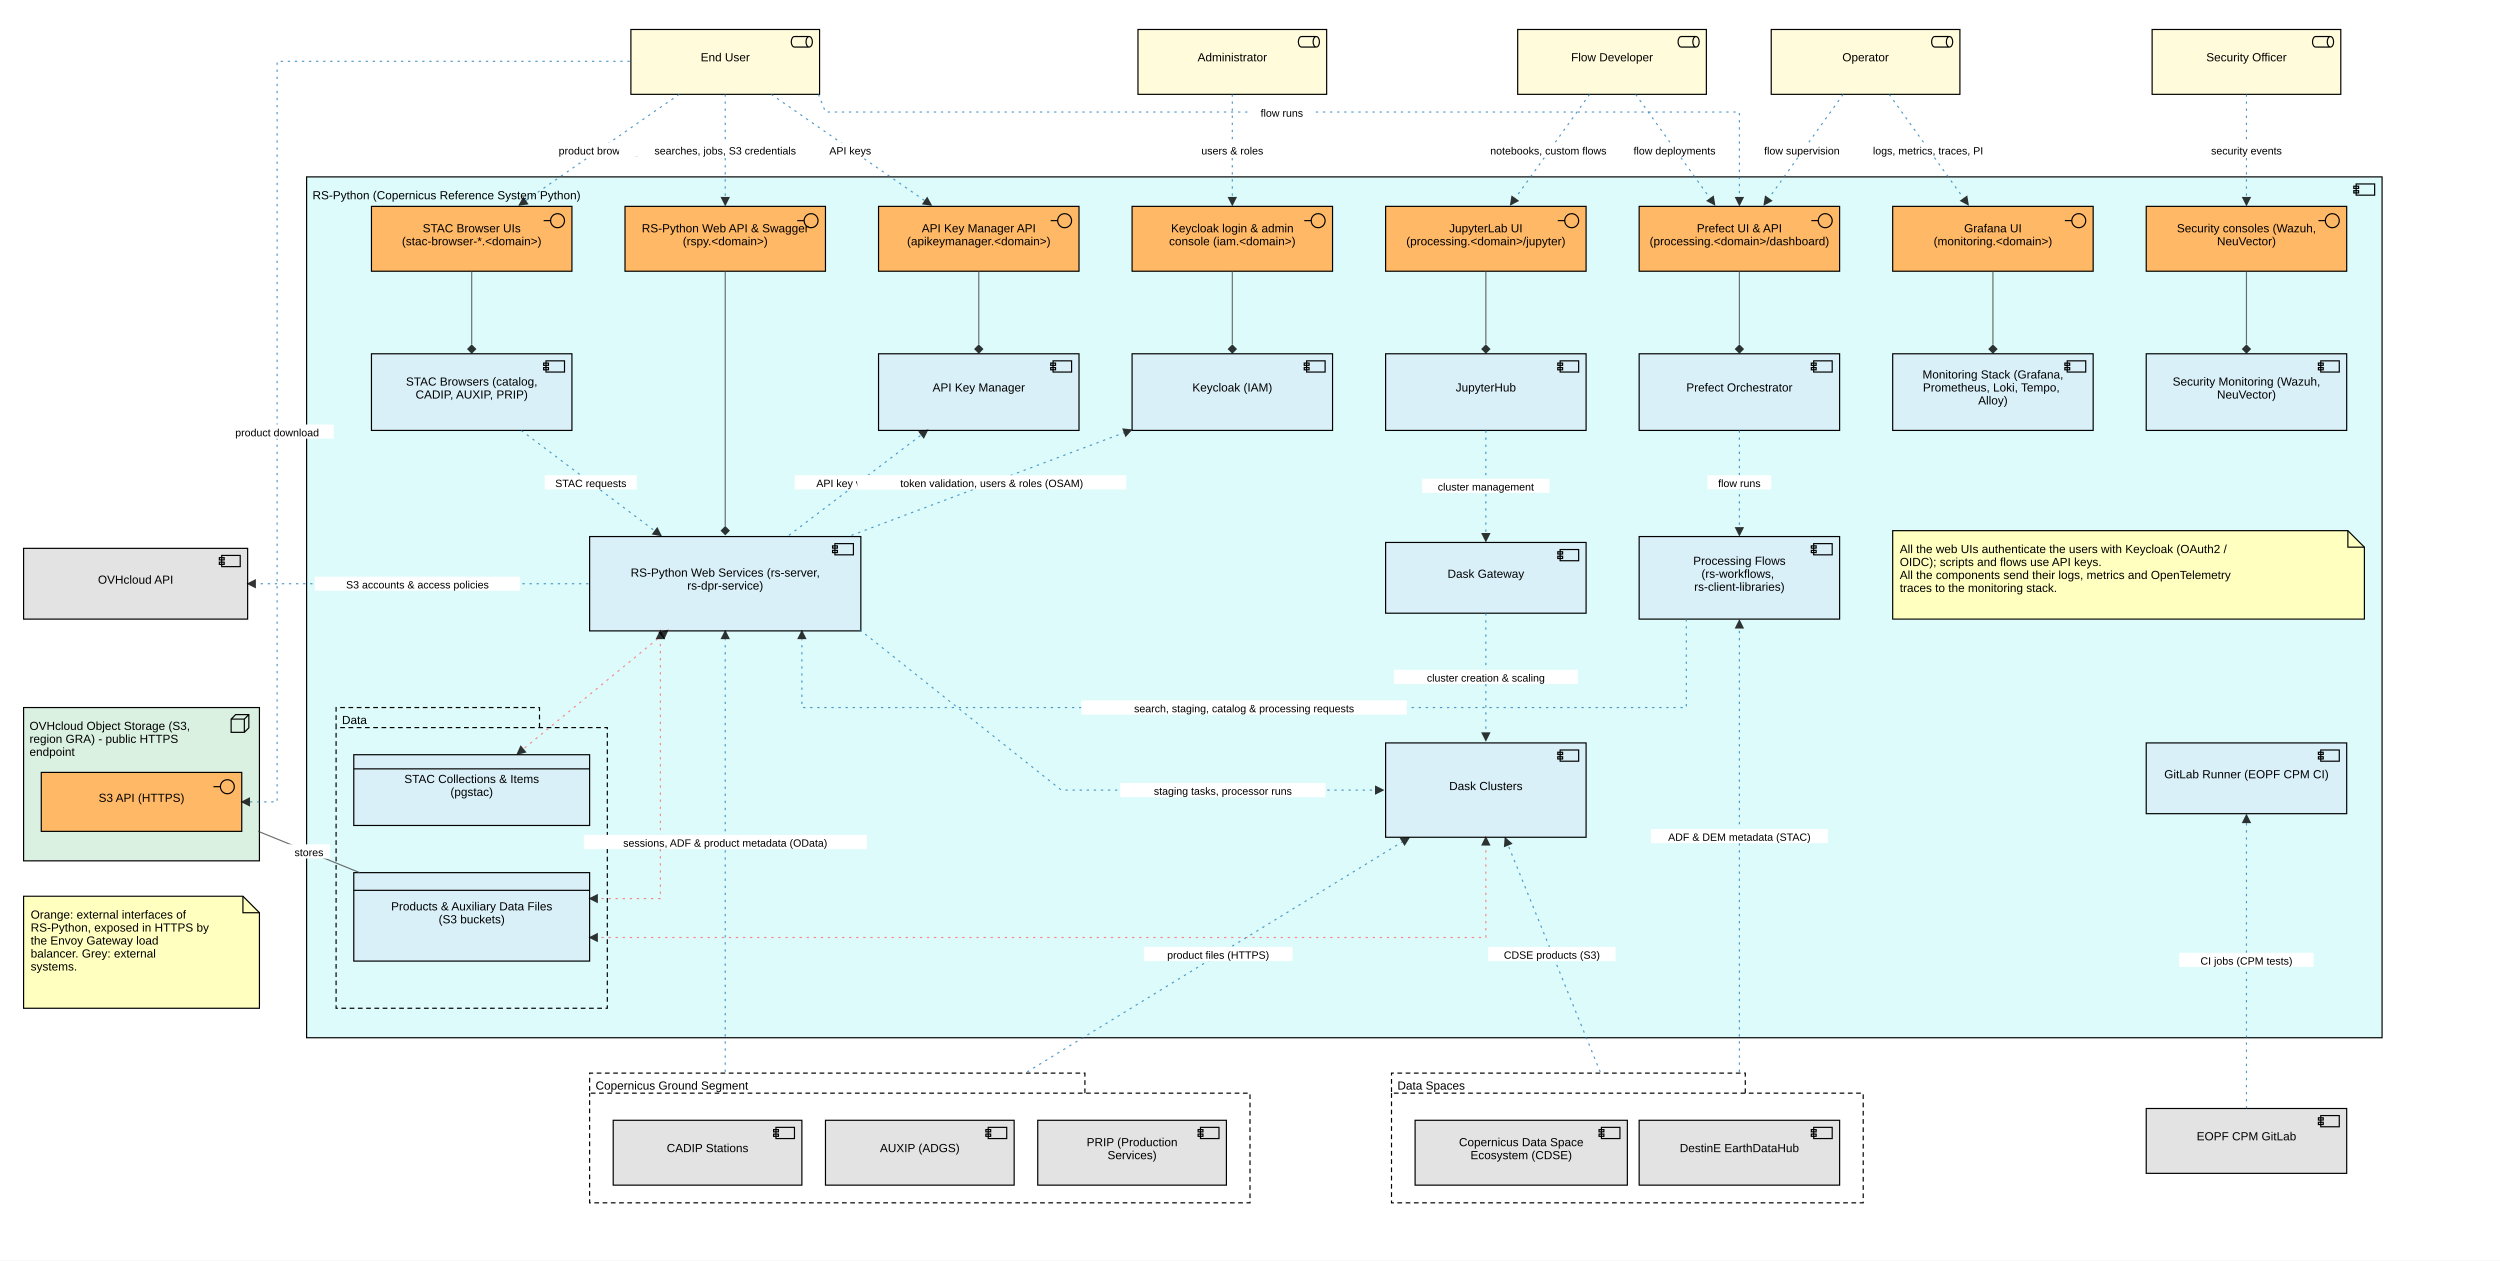
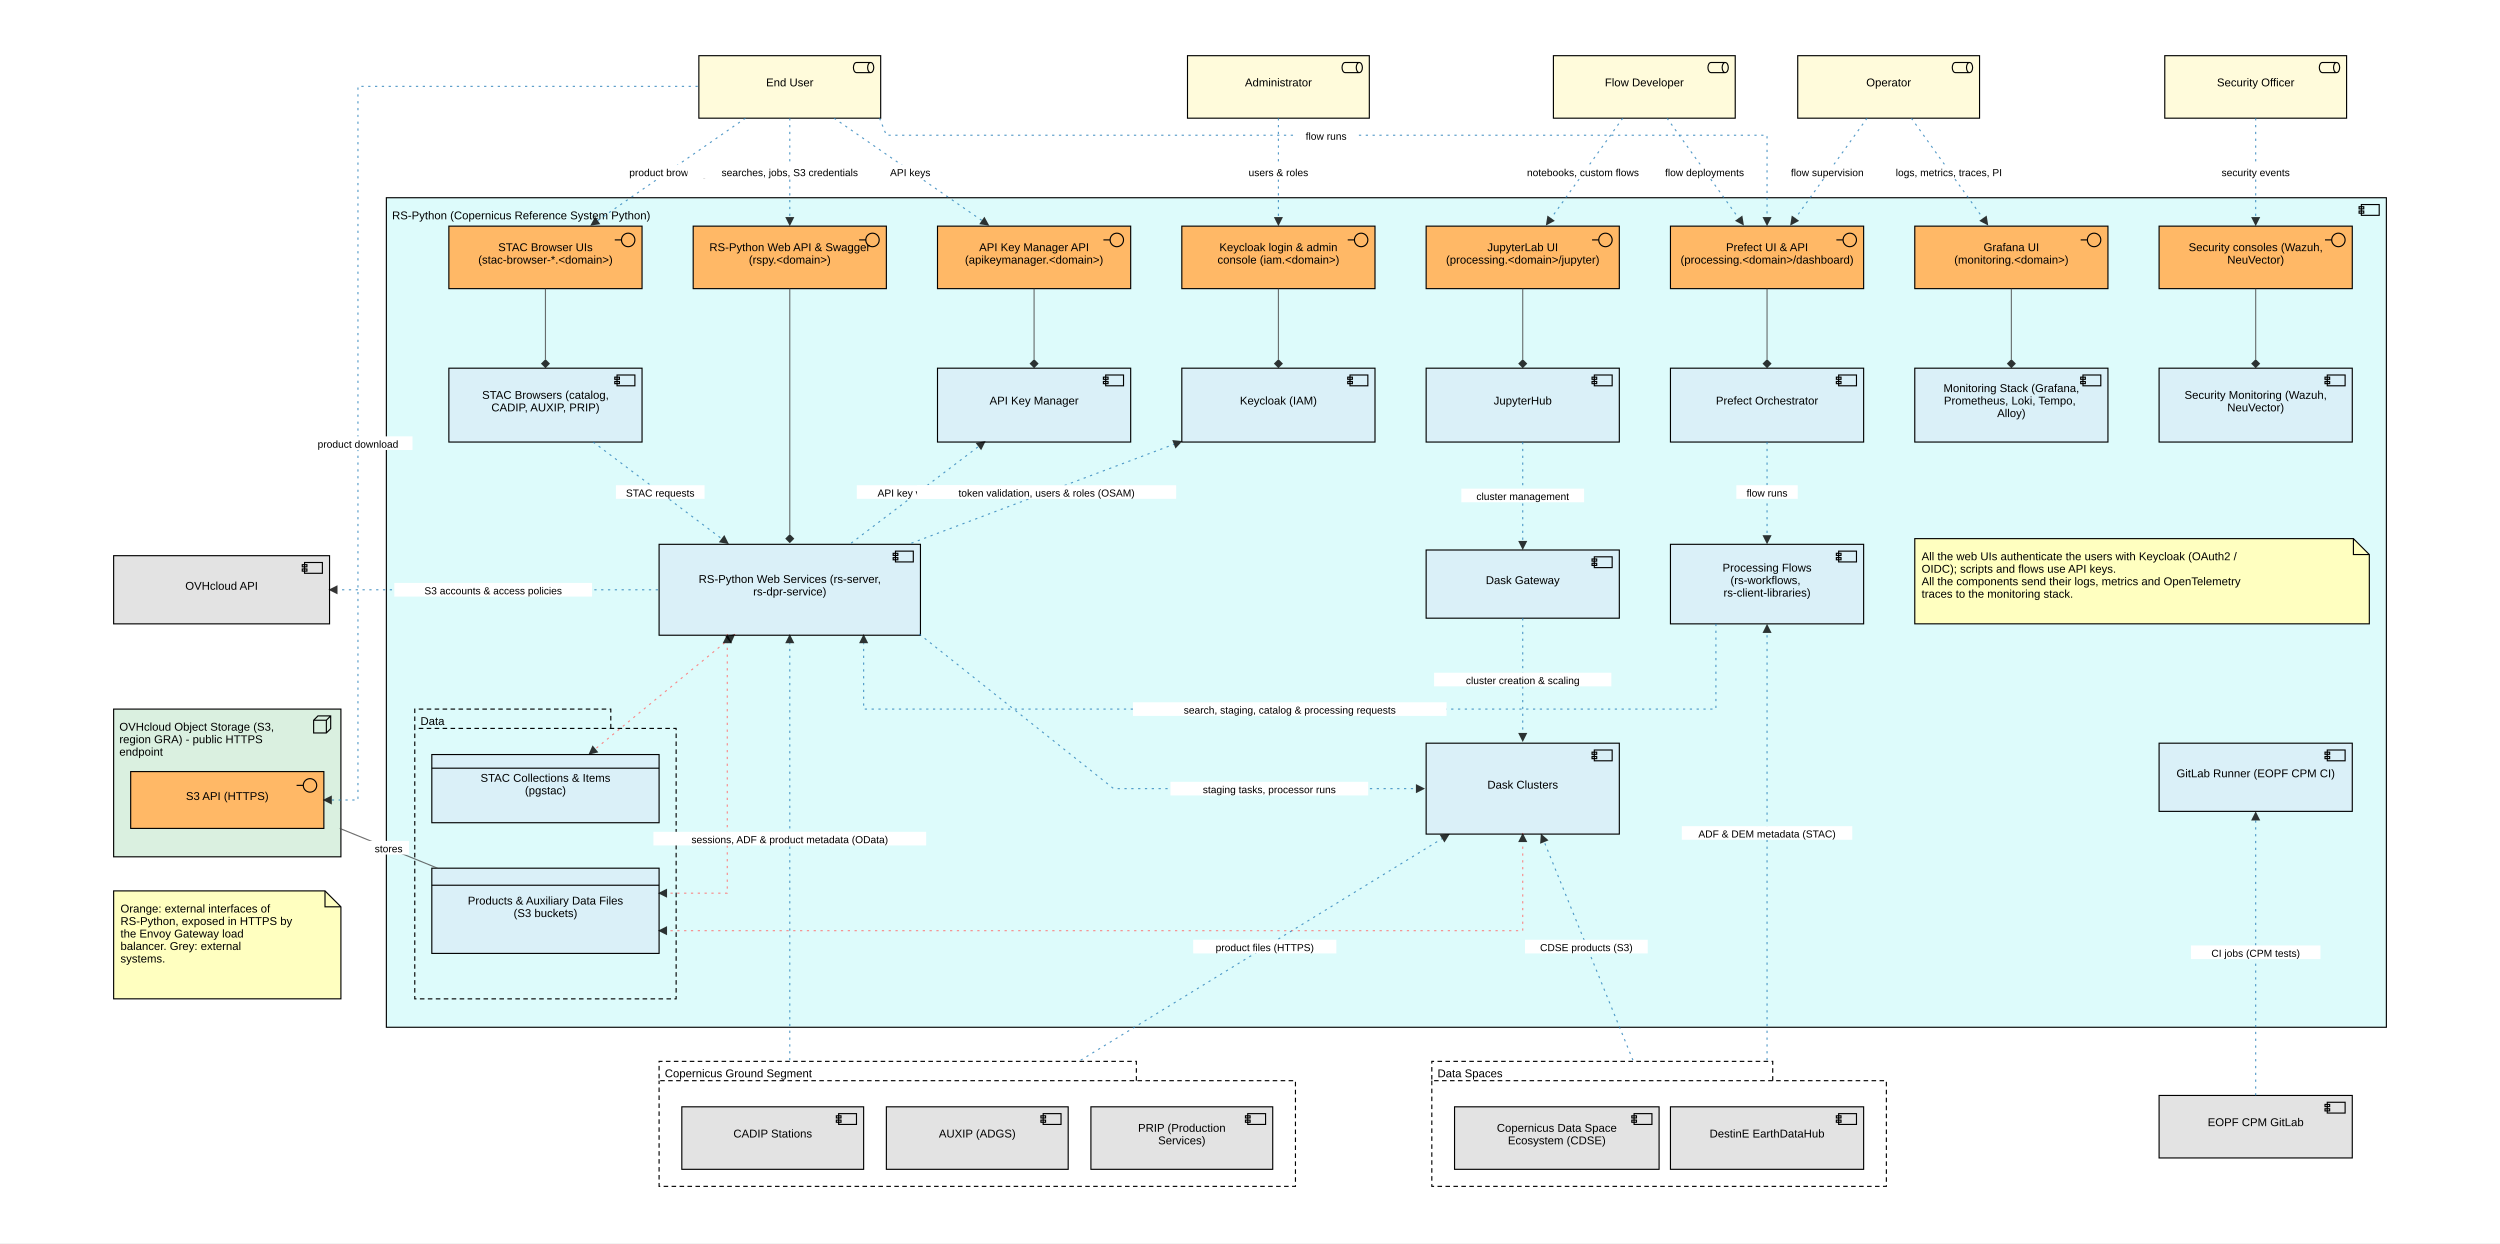
- <svg xmlns="http://www.w3.org/2000/svg" width="2120" height="1069" viewBox="0 0 2120 1069">
+ <svg xmlns="http://www.w3.org/2000/svg" width="2200" height="1094" viewBox="-80 -24 2200 1094">
  <defs>
    <marker id="arrowhead" markerWidth="8" markerHeight="8" refX="6" refY="4" orient="auto">
      <polygon points="0 0, 8 4, 0 8" fill="black" />
    </marker>
    <marker id="arrow-filled" markerWidth="8" markerHeight="8" refX="0" refY="4" orient="auto">
      <polygon points="0 0, 8 4, 0 8" fill="black" />
    </marker>
    <marker id="arrow-hollow" markerWidth="8" markerHeight="8" refX="0" refY="4" orient="auto">
      <polygon points="0 0, 8 4, 0 8" fill="white" stroke="black" stroke-width="1" />
    </marker>
    <marker id="arrow-start" markerWidth="8" markerHeight="8" refX="0" refY="4" orient="auto">
      <polygon points="8 0, 0 4, 8 8" fill="black" />
    </marker>
    <marker id="diamond-filled" markerWidth="8" markerHeight="8" refX="8" refY="4" orient="auto">
      <polygon points="4 0, 8 4, 4 8, 0 4" fill="black" />
    </marker>
    <marker id="diamond-hollow" markerWidth="8" markerHeight="8" refX="8" refY="4" orient="auto">
      <polygon points="4 0, 8 4, 4 8, 0 4" fill="white" stroke="black" stroke-width="1" />
    </marker>
  </defs>
-   <rect x="0" y="0" width="2120" height="1069" fill="white" stroke="none" />
+   <rect x="-80" y="-24" width="2200" height="1094" fill="white" stroke="none" />
  <g class="node">
    <rect x="260" y="150" width="1760" height="730" fill="#DDFBFB" stroke="none" />
    <rect x="260" y="150" width="1760" height="730" fill="none" stroke="black" stroke-width="1" />
    <path d="M 1998 156 L 2013.7 156 L 2013.7 165.5 L 1998 165.5 Z M 1996 157.9 L 2000.1 157.9 L 2000.1 159.8 L 1996 159.8 Z M 1996 161.7 L 2000.1 161.7 L 2000.1 163.6 L 1996 163.6 Z" fill="none" stroke="black" stroke-width="1" />
    <text x="265" y="169" text-anchor="start" font-family="Arial, sans-serif" font-size="10" fill="black">RS-Python (Copernicus Reference System Python)</text>
    <g class="node">
      <rect x="315" y="175" width="170" height="55" fill="#FFB866" stroke="none" />
      <rect x="315" y="175" width="170" height="55" fill="none" stroke="black" stroke-width="1" />
      <path d="M 461 187.1 L 466.9 187.1 M 472.8 181.2 C 476.1 181.2 478.7 183.9 478.7 187.1 C 478.7 190.4 476.1 193.1 472.8 193.1 C 469.5 193.1 466.9 190.4 466.9 187.1 C 466.9 183.9 469.5 181.2 472.8 181.2 Z" fill="none" stroke="black" stroke-width="1" />
      <text x="400" y="197" text-anchor="middle" font-family="Arial, sans-serif" font-size="10" fill="black">STAC Browser UIs<tspan x="400" dy="11">(stac-browser-*.&lt;domain&gt;)</tspan>
      </text>
    </g>
    <g class="node">
      <rect x="315" y="300" width="170" height="65" fill="#daf0f8" stroke="none" />
      <rect x="315" y="300" width="170" height="65" fill="none" stroke="black" stroke-width="1" />
      <path d="M 463 306 L 478.7 306 L 478.7 315.5 L 463 315.5 Z M 461 307.9 L 465.1 307.9 L 465.1 309.8 L 461 309.8 Z M 461 311.7 L 465.1 311.7 L 465.1 313.6 L 461 313.6 Z" fill="none" stroke="black" stroke-width="1" />
      <text x="400" y="327" text-anchor="middle" font-family="Arial, sans-serif" font-size="10" fill="black">STAC Browsers (catalog,<tspan x="400" dy="11">CADIP, AUXIP, PRIP)</tspan>
      </text>
    </g>
    <g class="node">
      <rect x="530" y="175" width="170" height="55" fill="#FFB866" stroke="none" />
      <rect x="530" y="175" width="170" height="55" fill="none" stroke="black" stroke-width="1" />
      <path d="M 676 187.1 L 681.9 187.1 M 687.8 181.2 C 691.1 181.2 693.7 183.9 693.7 187.1 C 693.7 190.4 691.1 193.1 687.8 193.1 C 684.5 193.1 681.9 190.4 681.9 187.1 C 681.9 183.9 684.5 181.2 687.8 181.2 Z" fill="none" stroke="black" stroke-width="1" />
      <text x="615" y="197" text-anchor="middle" font-family="Arial, sans-serif" font-size="10" fill="black">RS-Python Web API &amp; Swagger<tspan x="615" dy="11">(rspy.&lt;domain&gt;)</tspan>
      </text>
    </g>
    <g class="node">
      <rect x="745" y="175" width="170" height="55" fill="#FFB866" stroke="none" />
      <rect x="745" y="175" width="170" height="55" fill="none" stroke="black" stroke-width="1" />
      <path d="M 891 187.1 L 896.9 187.1 M 902.8 181.2 C 906.1 181.2 908.7 183.9 908.7 187.1 C 908.7 190.4 906.1 193.1 902.8 193.1 C 899.5 193.1 896.9 190.4 896.9 187.1 C 896.9 183.9 899.5 181.2 902.8 181.2 Z" fill="none" stroke="black" stroke-width="1" />
      <text x="830" y="197" text-anchor="middle" font-family="Arial, sans-serif" font-size="10" fill="black">API Key Manager API<tspan x="830" dy="11">(apikeymanager.&lt;domain&gt;)</tspan>
      </text>
    </g>
    <g class="node">
      <rect x="745" y="300" width="170" height="65" fill="#daf0f8" stroke="none" />
      <rect x="745" y="300" width="170" height="65" fill="none" stroke="black" stroke-width="1" />
      <path d="M 893 306 L 908.7 306 L 908.7 315.5 L 893 315.5 Z M 891 307.9 L 895.1 307.9 L 895.1 309.8 L 891 309.8 Z M 891 311.7 L 895.1 311.7 L 895.1 313.6 L 891 313.6 Z" fill="none" stroke="black" stroke-width="1" />
      <text x="830" y="332" text-anchor="middle" font-family="Arial, sans-serif" font-size="10" fill="black">API Key Manager</text>
    </g>
    <g class="node">
      <rect x="960" y="175" width="170" height="55" fill="#FFB866" stroke="none" />
      <rect x="960" y="175" width="170" height="55" fill="none" stroke="black" stroke-width="1" />
      <path d="M 1106 187.1 L 1111.9 187.1 M 1117.8 181.2 C 1121.1 181.2 1123.7 183.9 1123.7 187.1 C 1123.7 190.4 1121.1 193.1 1117.8 193.1 C 1114.5 193.1 1111.9 190.4 1111.9 187.1 C 1111.9 183.9 1114.5 181.2 1117.8 181.2 Z" fill="none" stroke="black" stroke-width="1" />
      <text x="1045" y="197" text-anchor="middle" font-family="Arial, sans-serif" font-size="10" fill="black">Keycloak login &amp; admin<tspan x="1045" dy="11">console (iam.&lt;domain&gt;)</tspan>
      </text>
    </g>
    <g class="node">
      <rect x="960" y="300" width="170" height="65" fill="#daf0f8" stroke="none" />
      <rect x="960" y="300" width="170" height="65" fill="none" stroke="black" stroke-width="1" />
      <path d="M 1108 306 L 1123.7 306 L 1123.7 315.5 L 1108 315.5 Z M 1106 307.9 L 1110.1 307.9 L 1110.1 309.8 L 1106 309.8 Z M 1106 311.7 L 1110.1 311.7 L 1110.1 313.6 L 1106 313.6 Z" fill="none" stroke="black" stroke-width="1" />
      <text x="1045" y="332" text-anchor="middle" font-family="Arial, sans-serif" font-size="10" fill="black">Keycloak (IAM)</text>
    </g>
    <g class="node">
      <rect x="1175" y="175" width="170" height="55" fill="#FFB866" stroke="none" />
      <rect x="1175" y="175" width="170" height="55" fill="none" stroke="black" stroke-width="1" />
      <path d="M 1321 187.1 L 1326.9 187.1 M 1332.8 181.2 C 1336.1 181.2 1338.7 183.9 1338.7 187.1 C 1338.7 190.4 1336.1 193.1 1332.8 193.1 C 1329.5 193.1 1326.9 190.4 1326.9 187.1 C 1326.9 183.9 1329.5 181.2 1332.8 181.2 Z" fill="none" stroke="black" stroke-width="1" />
      <text x="1260" y="197" text-anchor="middle" font-family="Arial, sans-serif" font-size="10" fill="black">JupyterLab UI<tspan x="1260" dy="11">(processing.&lt;domain&gt;/jupyter)</tspan>
      </text>
    </g>
    <g class="node">
      <rect x="1175" y="300" width="170" height="65" fill="#daf0f8" stroke="none" />
      <rect x="1175" y="300" width="170" height="65" fill="none" stroke="black" stroke-width="1" />
      <path d="M 1323 306 L 1338.7 306 L 1338.7 315.5 L 1323 315.5 Z M 1321 307.9 L 1325.1 307.9 L 1325.1 309.8 L 1321 309.8 Z M 1321 311.7 L 1325.1 311.7 L 1325.1 313.6 L 1321 313.6 Z" fill="none" stroke="black" stroke-width="1" />
      <text x="1260" y="332" text-anchor="middle" font-family="Arial, sans-serif" font-size="10" fill="black">JupyterHub</text>
    </g>
    <g class="node">
      <rect x="1390" y="175" width="170" height="55" fill="#FFB866" stroke="none" />
      <rect x="1390" y="175" width="170" height="55" fill="none" stroke="black" stroke-width="1" />
      <path d="M 1536 187.1 L 1541.9 187.1 M 1547.8 181.2 C 1551.1 181.2 1553.7 183.9 1553.7 187.1 C 1553.7 190.4 1551.1 193.1 1547.8 193.1 C 1544.5 193.1 1541.9 190.4 1541.9 187.1 C 1541.9 183.9 1544.5 181.2 1547.8 181.2 Z" fill="none" stroke="black" stroke-width="1" />
      <text x="1475" y="197" text-anchor="middle" font-family="Arial, sans-serif" font-size="10" fill="black">Prefect UI &amp; API<tspan x="1475" dy="11">(processing.&lt;domain&gt;/dashboard)</tspan>
      </text>
    </g>
    <g class="node">
      <rect x="1390" y="300" width="170" height="65" fill="#daf0f8" stroke="none" />
      <rect x="1390" y="300" width="170" height="65" fill="none" stroke="black" stroke-width="1" />
      <path d="M 1538 306 L 1553.7 306 L 1553.7 315.5 L 1538 315.5 Z M 1536 307.9 L 1540.1 307.9 L 1540.1 309.8 L 1536 309.8 Z M 1536 311.7 L 1540.1 311.7 L 1540.1 313.6 L 1536 313.6 Z" fill="none" stroke="black" stroke-width="1" />
      <text x="1475" y="332" text-anchor="middle" font-family="Arial, sans-serif" font-size="10" fill="black">Prefect Orchestrator</text>
    </g>
    <g class="node">
      <rect x="1605" y="175" width="170" height="55" fill="#FFB866" stroke="none" />
      <rect x="1605" y="175" width="170" height="55" fill="none" stroke="black" stroke-width="1" />
      <path d="M 1751 187.1 L 1756.9 187.1 M 1762.8 181.2 C 1766.1 181.2 1768.7 183.9 1768.7 187.1 C 1768.7 190.4 1766.1 193.1 1762.8 193.1 C 1759.5 193.1 1756.9 190.4 1756.9 187.1 C 1756.9 183.9 1759.5 181.2 1762.8 181.2 Z" fill="none" stroke="black" stroke-width="1" />
      <text x="1690" y="197" text-anchor="middle" font-family="Arial, sans-serif" font-size="10" fill="black">Grafana UI<tspan x="1690" dy="11">(monitoring.&lt;domain&gt;)</tspan>
      </text>
    </g>
    <g class="node">
      <rect x="1605" y="300" width="170" height="65" fill="#daf0f8" stroke="none" />
      <rect x="1605" y="300" width="170" height="65" fill="none" stroke="black" stroke-width="1" />
      <path d="M 1753 306 L 1768.7 306 L 1768.7 315.5 L 1753 315.5 Z M 1751 307.9 L 1755.1 307.9 L 1755.1 309.8 L 1751 309.8 Z M 1751 311.7 L 1755.1 311.7 L 1755.1 313.6 L 1751 313.6 Z" fill="none" stroke="black" stroke-width="1" />
      <text x="1690" y="321" text-anchor="middle" font-family="Arial, sans-serif" font-size="10" fill="black">Monitoring Stack (Grafana,<tspan x="1690" dy="11">Prometheus, Loki, Tempo,</tspan>
        <tspan x="1690" dy="11">Alloy)</tspan>
      </text>
    </g>
    <g class="node">
      <rect x="1820" y="175" width="170" height="55" fill="#FFB866" stroke="none" />
      <rect x="1820" y="175" width="170" height="55" fill="none" stroke="black" stroke-width="1" />
      <path d="M 1966 187.1 L 1971.9 187.1 M 1977.8 181.2 C 1981.1 181.2 1983.7 183.9 1983.7 187.1 C 1983.7 190.4 1981.1 193.1 1977.8 193.1 C 1974.5 193.1 1971.9 190.4 1971.9 187.1 C 1971.9 183.9 1974.5 181.2 1977.8 181.2 Z" fill="none" stroke="black" stroke-width="1" />
      <text x="1905" y="197" text-anchor="middle" font-family="Arial, sans-serif" font-size="10" fill="black">Security consoles (Wazuh,<tspan x="1905" dy="11">NeuVector)</tspan>
      </text>
    </g>
    <g class="node">
      <rect x="1820" y="300" width="170" height="65" fill="#daf0f8" stroke="none" />
      <rect x="1820" y="300" width="170" height="65" fill="none" stroke="black" stroke-width="1" />
      <path d="M 1968 306 L 1983.7 306 L 1983.7 315.5 L 1968 315.5 Z M 1966 307.9 L 1970.1 307.9 L 1970.1 309.8 L 1966 309.8 Z M 1966 311.7 L 1970.1 311.7 L 1970.1 313.6 L 1966 313.6 Z" fill="none" stroke="black" stroke-width="1" />
      <text x="1905" y="327" text-anchor="middle" font-family="Arial, sans-serif" font-size="10" fill="black">Security Monitoring (Wazuh,<tspan x="1905" dy="11">NeuVector)</tspan>
      </text>
    </g>
    <g class="node">
      <rect x="500" y="455" width="230" height="80" fill="#daf0f8" stroke="none" />
      <rect x="500" y="455" width="230" height="80" fill="none" stroke="black" stroke-width="1" />
      <path d="M 708 461 L 723.7 461 L 723.7 470.5 L 708 470.5 Z M 706 462.9 L 710.1 462.9 L 710.1 464.8 L 706 464.8 Z M 706 466.7 L 710.1 466.7 L 710.1 468.6 L 706 468.6 Z" fill="none" stroke="black" stroke-width="1" />
      <text x="615" y="489" text-anchor="middle" font-family="Arial, sans-serif" font-size="10" fill="black">RS-Python Web Services (rs-server,<tspan x="615" dy="11">rs-dpr-service)</tspan>
      </text>
    </g>
    <g class="node">
      <rect x="1175" y="460" width="170" height="60" fill="#daf0f8" stroke="none" />
      <rect x="1175" y="460" width="170" height="60" fill="none" stroke="black" stroke-width="1" />
      <path d="M 1323 466 L 1338.7 466 L 1338.7 475.5 L 1323 475.5 Z M 1321 467.9 L 1325.1 467.9 L 1325.1 469.8 L 1321 469.8 Z M 1321 471.7 L 1325.1 471.7 L 1325.1 473.6 L 1321 473.6 Z" fill="none" stroke="black" stroke-width="1" />
      <text x="1260" y="490" text-anchor="middle" font-family="Arial, sans-serif" font-size="10" fill="black">Dask Gateway</text>
    </g>
    <g class="node">
      <rect x="1390" y="455" width="170" height="70" fill="#daf0f8" stroke="none" />
      <rect x="1390" y="455" width="170" height="70" fill="none" stroke="black" stroke-width="1" />
      <path d="M 1538 461 L 1553.7 461 L 1553.7 470.5 L 1538 470.5 Z M 1536 462.9 L 1540.1 462.9 L 1540.1 464.8 L 1536 464.8 Z M 1536 466.7 L 1540.1 466.7 L 1540.1 468.6 L 1536 468.6 Z" fill="none" stroke="black" stroke-width="1" />
      <text x="1475" y="479" text-anchor="middle" font-family="Arial, sans-serif" font-size="10" fill="black">Processing Flows<tspan x="1475" dy="11">(rs-workflows,</tspan>
        <tspan x="1475" dy="11">rs-client-libraries)</tspan>
      </text>
    </g>
    <g class="node">
      <rect x="1175" y="630" width="170" height="80" fill="#daf0f8" stroke="none" />
      <rect x="1175" y="630" width="170" height="80" fill="none" stroke="black" stroke-width="1" />
      <path d="M 1323 636 L 1338.7 636 L 1338.7 645.5 L 1323 645.5 Z M 1321 637.9 L 1325.1 637.9 L 1325.1 639.8 L 1321 639.8 Z M 1321 641.7 L 1325.1 641.7 L 1325.1 643.6 L 1321 643.6 Z" fill="none" stroke="black" stroke-width="1" />
      <text x="1260" y="670" text-anchor="middle" font-family="Arial, sans-serif" font-size="10" fill="black">Dask Clusters</text>
    </g>
    <g class="node">
      <rect x="1820" y="630" width="170" height="60" fill="#daf0f8" stroke="none" />
      <rect x="1820" y="630" width="170" height="60" fill="none" stroke="black" stroke-width="1" />
      <path d="M 1968 636 L 1983.7 636 L 1983.7 645.5 L 1968 645.5 Z M 1966 637.9 L 1970.1 637.9 L 1970.1 639.8 L 1966 639.8 Z M 1966 641.7 L 1970.1 641.7 L 1970.1 643.6 L 1966 643.6 Z" fill="none" stroke="black" stroke-width="1" />
      <text x="1905" y="660" text-anchor="middle" font-family="Arial, sans-serif" font-size="10" fill="black">GitLab Runner (EOPF CPM CI)</text>
    </g>
    <g class="node">
      <path d="M 457.5 617.0 L 457.5 600.0 L 285.0 600.0 L 285.0 617.0 L 515.0 617.0 L 515.0 855.0 L 285.0 855.0 L 285.0 617.0" fill="none" stroke="black" stroke-width="1" stroke-dasharray="4,3" />
      <text x="290" y="614" text-anchor="start" font-family="Arial, sans-serif" font-size="10" fill="black">Data</text>
      <g class="node">
        <rect x="300" y="640" width="200" height="60" fill="#daf0f8" stroke="none" />
        <rect x="300" y="640" width="200" height="60" fill="none" stroke="black" stroke-width="1" />
        <line x1="300" y1="652.0" x2="500" y2="652.0" stroke="black" stroke-width="1" />
        <text x="400" y="664" text-anchor="middle" font-family="Arial, sans-serif" font-size="10" fill="black">STAC Collections &amp; Items<tspan x="400" dy="11">(pgstac)</tspan>
        </text>
      </g>
      <g class="node">
        <rect x="300" y="740" width="200" height="75" fill="#daf0f8" stroke="none" />
        <rect x="300" y="740" width="200" height="75" fill="none" stroke="black" stroke-width="1" />
        <line x1="300" y1="755.0" x2="500" y2="755.0" stroke="black" stroke-width="1" />
        <text x="400" y="772" text-anchor="middle" font-family="Arial, sans-serif" font-size="10" fill="black">Products &amp; Auxiliary Data Files<tspan x="400" dy="11">(S3 buckets)</tspan>
        </text>
      </g>
    </g>
    <g class="node">
      <path d="M 1605.0 450.0 L 1991.0 450.0 L 2005.0 464.0 L 2005.0 525.0 L 1605.0 525.0 Z" fill="#FFFFC0" stroke="black" stroke-width="1" />
      <path d="M 1991.0 450.0 L 1991.0 464.0 L 2005.0 464.0" fill="none" stroke="black" stroke-width="1" />
      <text x="1611" y="469" text-anchor="start" font-family="Arial, sans-serif" font-size="10" fill="black">All the web UIs authenticate the users with Keycloak (OAuth2 /<tspan x="1611" dy="11">OIDC); scripts and flows use API keys.</tspan>
        <tspan x="1611" dy="11">All the components send their logs, metrics and OpenTelemetry</tspan>
        <tspan x="1611" dy="11">traces to the monitoring stack.</tspan>
      </text>
    </g>
  </g>
  <g class="node">
    <rect x="535" y="25" width="160" height="55" fill="#fffbdb" stroke="none" />
    <rect x="535" y="25" width="160" height="55" fill="none" stroke="black" stroke-width="1" />
    <path d="M 686.2 31 L 673.7 31 C 672.2 31 671 33 671 35.5 C 671 37.9 672.2 39.9 673.7 39.9 L 686.2 39.9 M 688.9 35.5 C 688.9 37.9 687.7 39.9 686.2 39.9 C 684.7 39.9 683.5 37.9 683.5 35.5 C 683.5 33 684.7 31 686.2 31 C 687.7 31 688.9 33 688.9 35.5 Z" fill="none" stroke="black" stroke-width="1" />
    <text x="615" y="52" text-anchor="middle" font-family="Arial, sans-serif" font-size="10" fill="black">End User</text>
  </g>
  <g class="node">
    <rect x="965" y="25" width="160" height="55" fill="#fffbdb" stroke="none" />
    <rect x="965" y="25" width="160" height="55" fill="none" stroke="black" stroke-width="1" />
    <path d="M 1116.2 31 L 1103.7 31 C 1102.2 31 1101 33 1101 35.5 C 1101 37.9 1102.2 39.9 1103.7 39.9 L 1116.2 39.9 M 1118.9 35.5 C 1118.9 37.9 1117.7 39.9 1116.2 39.9 C 1114.7 39.9 1113.5 37.9 1113.5 35.5 C 1113.5 33 1114.7 31 1116.2 31 C 1117.7 31 1118.9 33 1118.9 35.5 Z" fill="none" stroke="black" stroke-width="1" />
    <text x="1045" y="52" text-anchor="middle" font-family="Arial, sans-serif" font-size="10" fill="black">Administrator</text>
  </g>
  <g class="node">
    <rect x="1287" y="25" width="160" height="55" fill="#fffbdb" stroke="none" />
    <rect x="1287" y="25" width="160" height="55" fill="none" stroke="black" stroke-width="1" />
    <path d="M 1438.2 31 L 1425.7 31 C 1424.2 31 1423 33 1423 35.5 C 1423 37.9 1424.2 39.9 1425.7 39.9 L 1438.2 39.9 M 1440.9 35.5 C 1440.9 37.9 1439.7 39.9 1438.2 39.9 C 1436.7 39.9 1435.5 37.9 1435.5 35.5 C 1435.5 33 1436.7 31 1438.2 31 C 1439.7 31 1440.9 33 1440.9 35.5 Z" fill="none" stroke="black" stroke-width="1" />
    <text x="1367" y="52" text-anchor="middle" font-family="Arial, sans-serif" font-size="10" fill="black">Flow Developer</text>
  </g>
  <g class="node">
    <rect x="1502" y="25" width="160" height="55" fill="#fffbdb" stroke="none" />
    <rect x="1502" y="25" width="160" height="55" fill="none" stroke="black" stroke-width="1" />
    <path d="M 1653.2 31 L 1640.7 31 C 1639.2 31 1638 33 1638 35.5 C 1638 37.9 1639.2 39.9 1640.7 39.9 L 1653.2 39.9 M 1655.9 35.5 C 1655.9 37.9 1654.7 39.9 1653.2 39.9 C 1651.7 39.9 1650.5 37.9 1650.5 35.5 C 1650.5 33 1651.7 31 1653.2 31 C 1654.7 31 1655.9 33 1655.9 35.5 Z" fill="none" stroke="black" stroke-width="1" />
    <text x="1582" y="52" text-anchor="middle" font-family="Arial, sans-serif" font-size="10" fill="black">Operator</text>
  </g>
  <g class="node">
    <rect x="1825" y="25" width="160" height="55" fill="#fffbdb" stroke="none" />
    <rect x="1825" y="25" width="160" height="55" fill="none" stroke="black" stroke-width="1" />
    <path d="M 1976.2 31 L 1963.7 31 C 1962.2 31 1961 33 1961 35.5 C 1961 37.9 1962.2 39.9 1963.7 39.9 L 1976.2 39.9 M 1978.9 35.5 C 1978.9 37.9 1977.7 39.9 1976.2 39.9 C 1974.7 39.9 1973.5 37.9 1973.5 35.5 C 1973.5 33 1974.7 31 1976.2 31 C 1977.7 31 1978.9 33 1978.9 35.5 Z" fill="none" stroke="black" stroke-width="1" />
    <text x="1905" y="52" text-anchor="middle" font-family="Arial, sans-serif" font-size="10" fill="black">Security Officer</text>
  </g>
  <g class="node">
    <rect x="20" y="465" width="190" height="60" fill="#E3E3E3" stroke="none" />
    <rect x="20" y="465" width="190" height="60" fill="none" stroke="black" stroke-width="1" />
    <path d="M 188 471 L 203.7 471 L 203.7 480.5 L 188 480.5 Z M 186 472.9 L 190.1 472.9 L 190.1 474.8 L 186 474.8 Z M 186 476.7 L 190.1 476.7 L 190.1 478.6 L 186 478.6 Z" fill="none" stroke="black" stroke-width="1" />
    <text x="115" y="495" text-anchor="middle" font-family="Arial, sans-serif" font-size="10" fill="black">OVHcloud API</text>
  </g>
  <g class="node">
    <rect x="20" y="600" width="200" height="130" fill="#daf0e0" stroke="none" />
    <rect x="20" y="600" width="200" height="130" fill="none" stroke="black" stroke-width="1" />
    <path d="M 196 609.8 L 199.8 606 L 211 606 L 211 617.2 L 207.2 621 L 196 621 Z M 196 609.8 L 207.2 609.8 L 207.2 621 M 211 606 L 207.2 609.8" fill="none" stroke="black" stroke-width="1" />
    <text x="25" y="619" text-anchor="start" font-family="Arial, sans-serif" font-size="10" fill="black">OVHcloud Object Storage (S3,<tspan x="25" dy="11">region GRA) - public HTTPS</tspan>
      <tspan x="25" dy="11">endpoint</tspan>
    </text>
    <g class="node">
      <rect x="35" y="655" width="170" height="50" fill="#FFB866" stroke="none" />
      <rect x="35" y="655" width="170" height="50" fill="none" stroke="black" stroke-width="1" />
      <path d="M 181 667.1 L 186.9 667.1 M 192.8 661.2 C 196.1 661.2 198.7 663.9 198.7 667.1 C 198.7 670.4 196.1 673.1 192.8 673.1 C 189.5 673.1 186.9 670.4 186.9 667.1 C 186.9 663.9 189.5 661.2 192.8 661.2 Z" fill="none" stroke="black" stroke-width="1" />
      <text x="120" y="680" text-anchor="middle" font-family="Arial, sans-serif" font-size="10" fill="black">S3 API (HTTPS)</text>
    </g>
  </g>
  <g class="node">
    <path d="M 920.0 927.0 L 920.0 910.0 L 500.0 910.0 L 500.0 927.0 L 1060.0 927.0 L 1060.0 1020.0 L 500.0 1020.0 L 500.0 927.0" fill="none" stroke="black" stroke-width="1" stroke-dasharray="4,3" />
    <text x="505" y="924" text-anchor="start" font-family="Arial, sans-serif" font-size="10" fill="black">Copernicus Ground Segment</text>
    <g class="node">
      <rect x="520" y="950" width="160" height="55" fill="#E3E3E3" stroke="none" />
      <rect x="520" y="950" width="160" height="55" fill="none" stroke="black" stroke-width="1" />
      <path d="M 658 956 L 673.7 956 L 673.7 965.5 L 658 965.5 Z M 656 957.9 L 660.1 957.9 L 660.1 959.8 L 656 959.8 Z M 656 961.7 L 660.1 961.7 L 660.1 963.6 L 656 963.6 Z" fill="none" stroke="black" stroke-width="1" />
      <text x="600" y="977" text-anchor="middle" font-family="Arial, sans-serif" font-size="10" fill="black">CADIP Stations</text>
    </g>
    <g class="node">
      <rect x="700" y="950" width="160" height="55" fill="#E3E3E3" stroke="none" />
      <rect x="700" y="950" width="160" height="55" fill="none" stroke="black" stroke-width="1" />
      <path d="M 838 956 L 853.7 956 L 853.7 965.5 L 838 965.5 Z M 836 957.9 L 840.1 957.9 L 840.1 959.8 L 836 959.8 Z M 836 961.7 L 840.1 961.7 L 840.1 963.6 L 836 963.6 Z" fill="none" stroke="black" stroke-width="1" />
      <text x="780" y="977" text-anchor="middle" font-family="Arial, sans-serif" font-size="10" fill="black">AUXIP (ADGS)</text>
    </g>
    <g class="node">
      <rect x="880" y="950" width="160" height="55" fill="#E3E3E3" stroke="none" />
      <rect x="880" y="950" width="160" height="55" fill="none" stroke="black" stroke-width="1" />
      <path d="M 1018 956 L 1033.7 956 L 1033.7 965.5 L 1018 965.5 Z M 1016 957.9 L 1020.1 957.9 L 1020.1 959.8 L 1016 959.8 Z M 1016 961.7 L 1020.1 961.7 L 1020.1 963.6 L 1016 963.6 Z" fill="none" stroke="black" stroke-width="1" />
      <text x="960" y="972" text-anchor="middle" font-family="Arial, sans-serif" font-size="10" fill="black">PRIP (Production<tspan x="960" dy="11">Services)</tspan>
      </text>
    </g>
  </g>
  <g class="node">
    <path d="M 1480.0 927.0 L 1480.0 910.0 L 1180.0 910.0 L 1180.0 927.0 L 1580.0 927.0 L 1580.0 1020.0 L 1180.0 1020.0 L 1180.0 927.0" fill="none" stroke="black" stroke-width="1" stroke-dasharray="4,3" />
    <text x="1185" y="924" text-anchor="start" font-family="Arial, sans-serif" font-size="10" fill="black">Data Spaces</text>
    <g class="node">
      <rect x="1200" y="950" width="180" height="55" fill="#E3E3E3" stroke="none" />
      <rect x="1200" y="950" width="180" height="55" fill="none" stroke="black" stroke-width="1" />
      <path d="M 1358 956 L 1373.7 956 L 1373.7 965.5 L 1358 965.5 Z M 1356 957.9 L 1360.1 957.9 L 1360.1 959.8 L 1356 959.8 Z M 1356 961.7 L 1360.1 961.7 L 1360.1 963.6 L 1356 963.6 Z" fill="none" stroke="black" stroke-width="1" />
      <text x="1290" y="972" text-anchor="middle" font-family="Arial, sans-serif" font-size="10" fill="black">Copernicus Data Space<tspan x="1290" dy="11">Ecosystem (CDSE)</tspan>
      </text>
    </g>
    <g class="node">
      <rect x="1390" y="950" width="170" height="55" fill="#E3E3E3" stroke="none" />
      <rect x="1390" y="950" width="170" height="55" fill="none" stroke="black" stroke-width="1" />
      <path d="M 1538 956 L 1553.7 956 L 1553.7 965.5 L 1538 965.5 Z M 1536 957.9 L 1540.1 957.9 L 1540.1 959.8 L 1536 959.8 Z M 1536 961.7 L 1540.1 961.7 L 1540.1 963.6 L 1536 963.6 Z" fill="none" stroke="black" stroke-width="1" />
      <text x="1475" y="977" text-anchor="middle" font-family="Arial, sans-serif" font-size="10" fill="black">DestinE EarthDataHub</text>
    </g>
  </g>
  <g class="node">
    <rect x="1820" y="940" width="170" height="55" fill="#E3E3E3" stroke="none" />
    <rect x="1820" y="940" width="170" height="55" fill="none" stroke="black" stroke-width="1" />
    <path d="M 1968 946 L 1983.7 946 L 1983.7 955.5 L 1968 955.5 Z M 1966 947.9 L 1970.1 947.9 L 1970.1 949.8 L 1966 949.8 Z M 1966 951.7 L 1970.1 951.7 L 1970.1 953.6 L 1966 953.6 Z" fill="none" stroke="black" stroke-width="1" />
    <text x="1905" y="967" text-anchor="middle" font-family="Arial, sans-serif" font-size="10" fill="black">EOPF CPM GitLab</text>
  </g>
  <g class="node">
    <path d="M 20.0 760.0 L 206.0 760.0 L 220.0 774.0 L 220.0 855.0 L 20.0 855.0 Z" fill="#FFFFC0" stroke="black" stroke-width="1" />
    <path d="M 206.0 760.0 L 206.0 774.0 L 220.0 774.0" fill="none" stroke="black" stroke-width="1" />
    <text x="26" y="779" text-anchor="start" font-family="Arial, sans-serif" font-size="10" fill="black">Orange: external interfaces of<tspan x="26" dy="11">RS-Python, exposed in HTTPS by</tspan>
      <tspan x="26" dy="11">the Envoy Gateway load</tspan>
      <tspan x="26" dy="11">balancer. Grey: external</tspan>
      <tspan x="26" dy="11">systems.</tspan>
    </text>
  </g>
  <polyline points="400,292 400,230" fill="none" stroke="#4A4A4A" stroke-width="1.0" opacity="0.8" marker-start="url(#diamond-filled)" />
  <polyline points="615,446 615,230" fill="none" stroke="#4A4A4A" stroke-width="1.0" opacity="0.8" marker-start="url(#diamond-filled)" />
  <polyline points="830,292 830,230" fill="none" stroke="#4A4A4A" stroke-width="1.0" opacity="0.8" marker-start="url(#diamond-filled)" />
  <polyline points="1045,292 1045,230" fill="none" stroke="#4A4A4A" stroke-width="1.0" opacity="0.8" marker-start="url(#diamond-filled)" />
  <polyline points="1260,292 1260,230" fill="none" stroke="#4A4A4A" stroke-width="1.0" opacity="0.8" marker-start="url(#diamond-filled)" />
  <polyline points="1475,292 1475,230" fill="none" stroke="#4A4A4A" stroke-width="1.0" opacity="0.8" marker-start="url(#diamond-filled)" />
  <polyline points="1690,292 1690,230" fill="none" stroke="#4A4A4A" stroke-width="1.0" opacity="0.8" marker-start="url(#diamond-filled)" />
  <polyline points="1905,292 1905,230" fill="none" stroke="#4A4A4A" stroke-width="1.0" opacity="0.8" marker-start="url(#diamond-filled)" />
  <polyline points="576,80 446,170" fill="none" stroke="#2980B9" stroke-width="1.0" opacity="0.8" stroke-dasharray="2,4" marker-end="url(#arrow-filled)" />
  <g class="connection-label">
    <rect x="460" y="121" width="96" height="12" fill="white" stroke="none" />
    <text x="508" y="131" text-anchor="middle" font-family="Arial, sans-serif" font-size="9" fill="black">product browsing</text>
  </g>
  <polyline points="615,80 615,167" fill="none" stroke="#2980B9" stroke-width="1.0" opacity="0.8" stroke-dasharray="2,4" marker-end="url(#arrow-filled)" />
  <g class="connection-label">
    <rect x="525" y="121" width="180" height="12" fill="white" stroke="none" />
    <text x="615" y="131" text-anchor="middle" font-family="Arial, sans-serif" font-size="9" fill="black">searches, jobs, S3 credentials</text>
  </g>
  <polyline points="654,80 784,170" fill="none" stroke="#2980B9" stroke-width="1.0" opacity="0.8" stroke-dasharray="2,4" marker-end="url(#arrow-filled)" />
  <g class="connection-label">
    <rect x="697" y="121" width="48" height="12" fill="white" stroke="none" />
    <text x="721" y="131" text-anchor="middle" font-family="Arial, sans-serif" font-size="9" fill="black">API keys</text>
  </g>
  <polyline points="694,80 700,95 1475,95 1475,167" fill="none" stroke="#2980B9" stroke-width="1.0" opacity="0.8" stroke-dasharray="2,4" marker-end="url(#arrow-filled)" />
  <g class="connection-label">
    <rect x="1060" y="89" width="54" height="12" fill="white" stroke="none" />
    <text x="1087" y="99" text-anchor="middle" font-family="Arial, sans-serif" font-size="9" fill="black">flow runs</text>
  </g>
  <polyline points="534,52 235,52 235,680 212,680" fill="none" stroke="#2980B9" stroke-width="1.0" opacity="0.8" stroke-dasharray="2,4" marker-end="url(#arrow-filled)" />
  <g class="connection-label">
    <rect x="187" y="360" width="96" height="12" fill="white" stroke="none" />
    <text x="235" y="370" text-anchor="middle" font-family="Arial, sans-serif" font-size="9" fill="black">product download</text>
  </g>
  <polyline points="1045,80 1045,167" fill="none" stroke="#2980B9" stroke-width="1.0" opacity="0.8" stroke-dasharray="2,4" marker-end="url(#arrow-filled)" />
  <g class="connection-label">
    <rect x="1006" y="121" width="78" height="12" fill="white" stroke="none" />
    <text x="1045" y="131" text-anchor="middle" font-family="Arial, sans-serif" font-size="9" fill="black">users &amp; roles</text>
  </g>
  <polyline points="1348,80 1285,168" fill="none" stroke="#2980B9" stroke-width="1.0" opacity="0.8" stroke-dasharray="2,4" marker-end="url(#arrow-filled)" />
  <g class="connection-label">
    <rect x="1244" y="121" width="138" height="12" fill="white" stroke="none" />
    <text x="1313" y="131" text-anchor="middle" font-family="Arial, sans-serif" font-size="9" fill="black">notebooks, custom flows</text>
  </g>
  <polyline points="1387,80 1450,168" fill="none" stroke="#2980B9" stroke-width="1.0" opacity="0.8" stroke-dasharray="2,4" marker-end="url(#arrow-filled)" />
  <g class="connection-label">
    <rect x="1372" y="121" width="96" height="12" fill="white" stroke="none" />
    <text x="1420" y="131" text-anchor="middle" font-family="Arial, sans-serif" font-size="9" fill="black">flow deployments</text>
  </g>
  <polyline points="1563,80 1500,168" fill="none" stroke="#2980B9" stroke-width="1.0" opacity="0.8" stroke-dasharray="2,4" marker-end="url(#arrow-filled)" />
  <g class="connection-label">
    <rect x="1480" y="121" width="96" height="12" fill="white" stroke="none" />
    <text x="1528" y="131" text-anchor="middle" font-family="Arial, sans-serif" font-size="9" fill="black">flow supervision</text>
  </g>
  <polyline points="1602,80 1665,168" fill="none" stroke="#2980B9" stroke-width="1.0" opacity="0.8" stroke-dasharray="2,4" marker-end="url(#arrow-filled)" />
  <g class="connection-label">
    <rect x="1560" y="121" width="150" height="12" fill="white" stroke="none" />
    <text x="1635" y="131" text-anchor="middle" font-family="Arial, sans-serif" font-size="9" fill="black">logs, metrics, traces, PI</text>
  </g>
  <polyline points="1905,80 1905,167" fill="none" stroke="#2980B9" stroke-width="1.0" opacity="0.8" stroke-dasharray="2,4" marker-end="url(#arrow-filled)" />
  <g class="connection-label">
    <rect x="1860" y="121" width="90" height="12" fill="white" stroke="none" />
    <text x="1905" y="131" text-anchor="middle" font-family="Arial, sans-serif" font-size="9" fill="black">security events</text>
  </g>
  <polyline points="442,365 555,450" fill="none" stroke="#2980B9" stroke-width="1.0" opacity="0.8" stroke-dasharray="2,4" marker-end="url(#arrow-filled)" />
  <g class="connection-label">
    <rect x="462" y="403" width="78" height="12" fill="white" stroke="none" />
    <text x="501" y="413" text-anchor="middle" font-family="Arial, sans-serif" font-size="9" fill="black">STAC requests</text>
  </g>
  <polyline points="669,454 781,369" fill="none" stroke="#2980B9" stroke-width="1.0" opacity="0.8" stroke-dasharray="2,4" marker-end="url(#arrow-filled)" />
  <g class="connection-label">
    <rect x="674" y="403" width="108" height="12" fill="white" stroke="none" />
    <text x="728" y="413" text-anchor="middle" font-family="Arial, sans-serif" font-size="9" fill="black">API key validation</text>
  </g>
  <polyline points="722,454 953,367" fill="none" stroke="#2980B9" stroke-width="1.0" opacity="0.8" stroke-dasharray="2,4" marker-end="url(#arrow-filled)" />
  <g class="connection-label">
    <rect x="727" y="403" width="228" height="12" fill="white" stroke="none" />
    <text x="841" y="413" text-anchor="middle" font-family="Arial, sans-serif" font-size="9" fill="black">token validation, users &amp; roles (OSAM)</text>
  </g>
  <polyline points="1260,365 1260,452" fill="none" stroke="#2980B9" stroke-width="1.0" opacity="0.8" stroke-dasharray="2,4" marker-end="url(#arrow-filled)" />
  <g class="connection-label">
    <rect x="1206" y="406" width="108" height="12" fill="white" stroke="none" />
    <text x="1260" y="416" text-anchor="middle" font-family="Arial, sans-serif" font-size="9" fill="black">cluster management</text>
  </g>
  <polyline points="1475,365 1475,447" fill="none" stroke="#2980B9" stroke-width="1.0" opacity="0.8" stroke-dasharray="2,4" marker-end="url(#arrow-filled)" />
  <g class="connection-label">
    <rect x="1448" y="403" width="54" height="12" fill="white" stroke="none" />
    <text x="1475" y="413" text-anchor="middle" font-family="Arial, sans-serif" font-size="9" fill="black">flow runs</text>
  </g>
  <polyline points="1430,525 1430,600 680,600 680,542" fill="none" stroke="#2980B9" stroke-width="1.0" opacity="0.8" stroke-dasharray="2,4" marker-end="url(#arrow-filled)" />
  <g class="connection-label">
    <rect x="917" y="594" width="276" height="12" fill="white" stroke="none" />
    <text x="1055" y="604" text-anchor="middle" font-family="Arial, sans-serif" font-size="9" fill="black">search, staging, catalog &amp; processing requests</text>
  </g>
  <polyline points="729,534 900,670 1166,670" fill="none" stroke="#2980B9" stroke-width="1.0" opacity="0.8" stroke-dasharray="2,4" marker-end="url(#arrow-filled)" />
  <g class="connection-label">
    <rect x="950" y="664" width="174" height="12" fill="white" stroke="none" />
    <text x="1037" y="674" text-anchor="middle" font-family="Arial, sans-serif" font-size="9" fill="black">staging tasks, processor runs</text>
  </g>
  <polyline points="1260,520 1260,621" fill="none" stroke="#2980B9" stroke-width="1.0" opacity="0.8" stroke-dasharray="2,4" marker-end="url(#arrow-filled)" />
  <g class="connection-label">
    <rect x="1182" y="568" width="156" height="12" fill="white" stroke="none" />
    <text x="1260" y="578" text-anchor="middle" font-family="Arial, sans-serif" font-size="9" fill="black">cluster creation &amp; scaling</text>
  </g>
  <polyline points="567,534 444,635" fill="none" stroke="#FF6B6B" stroke-width="1.0" opacity="0.8" stroke-dasharray="2,4" marker-start="url(#arrow-start)" marker-end="url(#arrow-filled)" />
  <polyline points="560,534 560,762 507,762" fill="none" stroke="#FF6B6B" stroke-width="1.0" opacity="0.8" stroke-dasharray="2,4" marker-start="url(#arrow-start)" marker-end="url(#arrow-filled)" />
  <polyline points="1260,709 1260,795 507,795" fill="none" stroke="#FF6B6B" stroke-width="1.0" opacity="0.8" stroke-dasharray="2,4" marker-start="url(#arrow-start)" marker-end="url(#arrow-filled)" />
  <polyline points="219,705 305,740" fill="none" stroke="#4A4A4A" stroke-width="1.0" opacity="0.8" />
  <g class="connection-label">
    <rect x="244" y="716" width="36" height="12" fill="white" stroke="none" />
    <text x="262" y="726" text-anchor="middle" font-family="Arial, sans-serif" font-size="9" fill="black">stores</text>
  </g>
  <polyline points="499,495 217,495" fill="none" stroke="#2980B9" stroke-width="1.0" opacity="0.8" stroke-dasharray="2,4" marker-end="url(#arrow-filled)" />
  <g class="connection-label">
    <rect x="267" y="489" width="174" height="12" fill="white" stroke="none" />
    <text x="354" y="499" text-anchor="middle" font-family="Arial, sans-serif" font-size="9" fill="black">S3 accounts &amp; access policies</text>
  </g>
  <polyline points="615,909 615,895 615,542" fill="none" stroke="#2980B9" stroke-width="1.0" opacity="0.8" stroke-dasharray="2,4" marker-end="url(#arrow-filled)" />
  <g class="connection-label">
    <rect x="495" y="708" width="240" height="12" fill="white" stroke="none" />
    <text x="615" y="718" text-anchor="middle" font-family="Arial, sans-serif" font-size="9" fill="black">sessions, ADF &amp; product metadata (OData)</text>
  </g>
  <polyline points="871,909 1189,714" fill="none" stroke="#2980B9" stroke-width="1.0" opacity="0.8" stroke-dasharray="2,4" marker-end="url(#arrow-filled)" />
  <g class="connection-label">
    <rect x="970" y="803" width="126" height="12" fill="white" stroke="none" />
    <text x="1033" y="813" text-anchor="middle" font-family="Arial, sans-serif" font-size="9" fill="black">product files (HTTPS)</text>
  </g>
  <polyline points="1475,909 1475,895 1475,533" fill="none" stroke="#2980B9" stroke-width="1.0" opacity="0.8" stroke-dasharray="2,4" marker-end="url(#arrow-filled)" />
  <g class="connection-label">
    <rect x="1400" y="703" width="150" height="12" fill="white" stroke="none" />
    <text x="1475" y="713" text-anchor="middle" font-family="Arial, sans-serif" font-size="9" fill="black">ADF &amp; DEM metadata (STAC)</text>
  </g>
  <polyline points="1357,909 1279,717" fill="none" stroke="#2980B9" stroke-width="1.0" opacity="0.8" stroke-dasharray="2,4" marker-end="url(#arrow-filled)" />
  <g class="connection-label">
    <rect x="1262" y="803" width="108" height="12" fill="white" stroke="none" />
    <text x="1316" y="813" text-anchor="middle" font-family="Arial, sans-serif" font-size="9" fill="black">CDSE products (S3)</text>
  </g>
  <polyline points="1905,940 1905,698" fill="none" stroke="#2980B9" stroke-width="1.0" opacity="0.8" stroke-dasharray="2,4" marker-end="url(#arrow-filled)" />
  <g class="connection-label">
    <rect x="1848" y="808" width="114" height="12" fill="white" stroke="none" />
    <text x="1905" y="818" text-anchor="middle" font-family="Arial, sans-serif" font-size="9" fill="black">CI jobs (CPM tests)</text>
  </g>
</svg>
